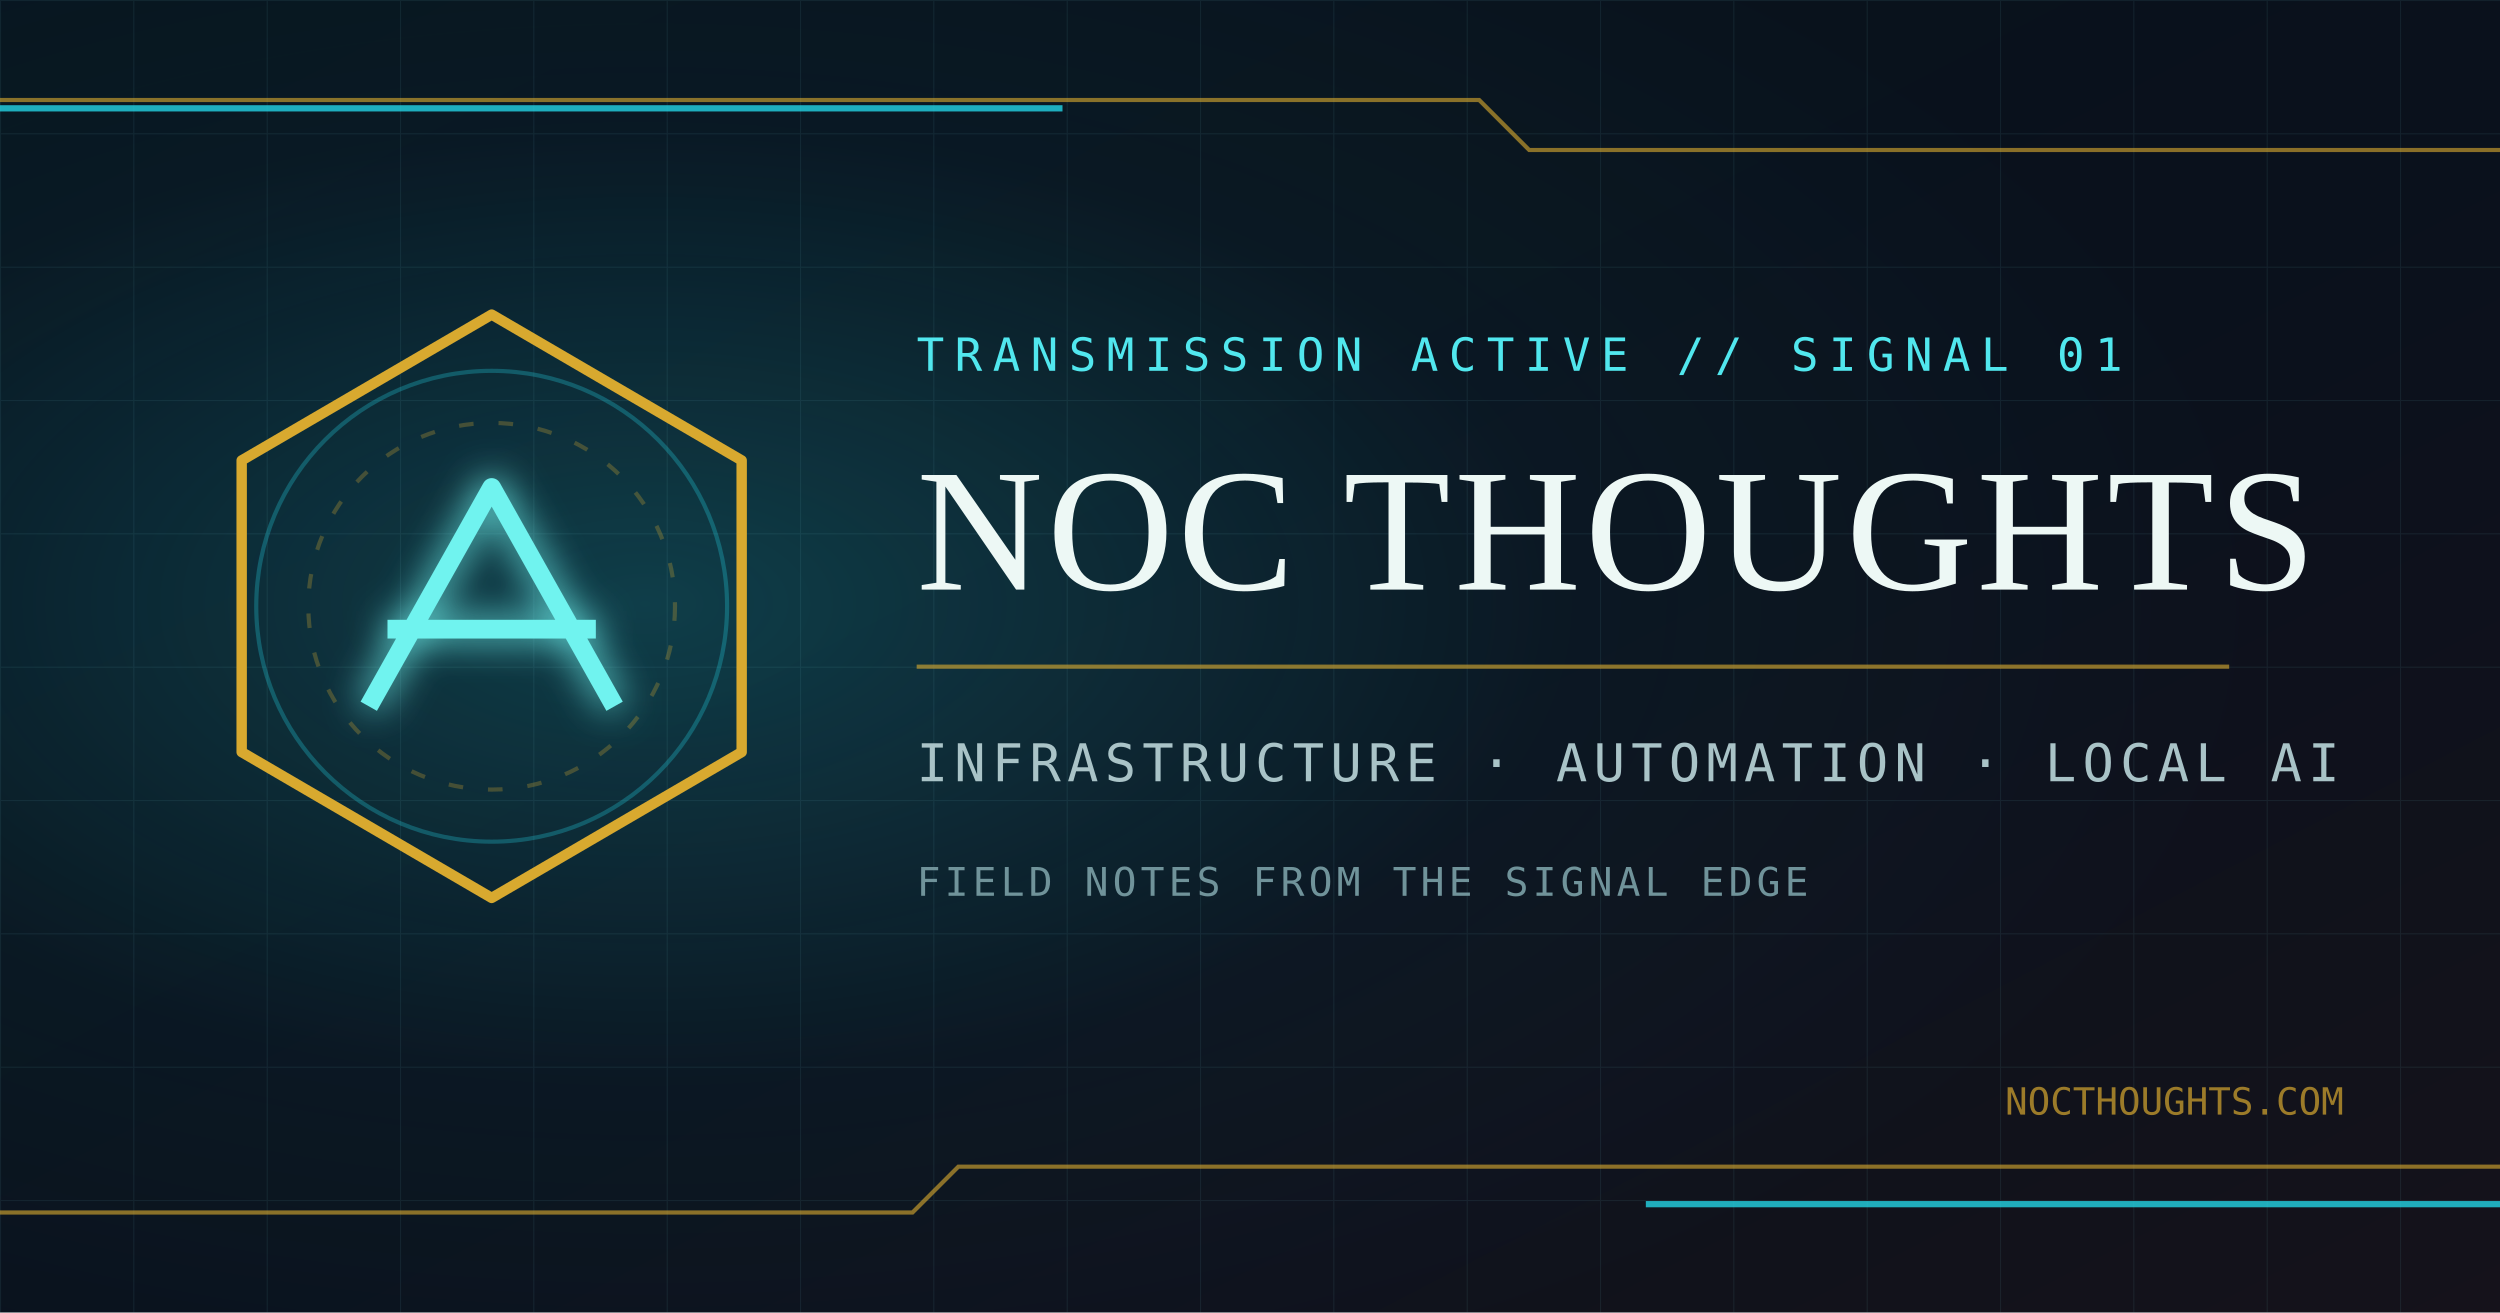
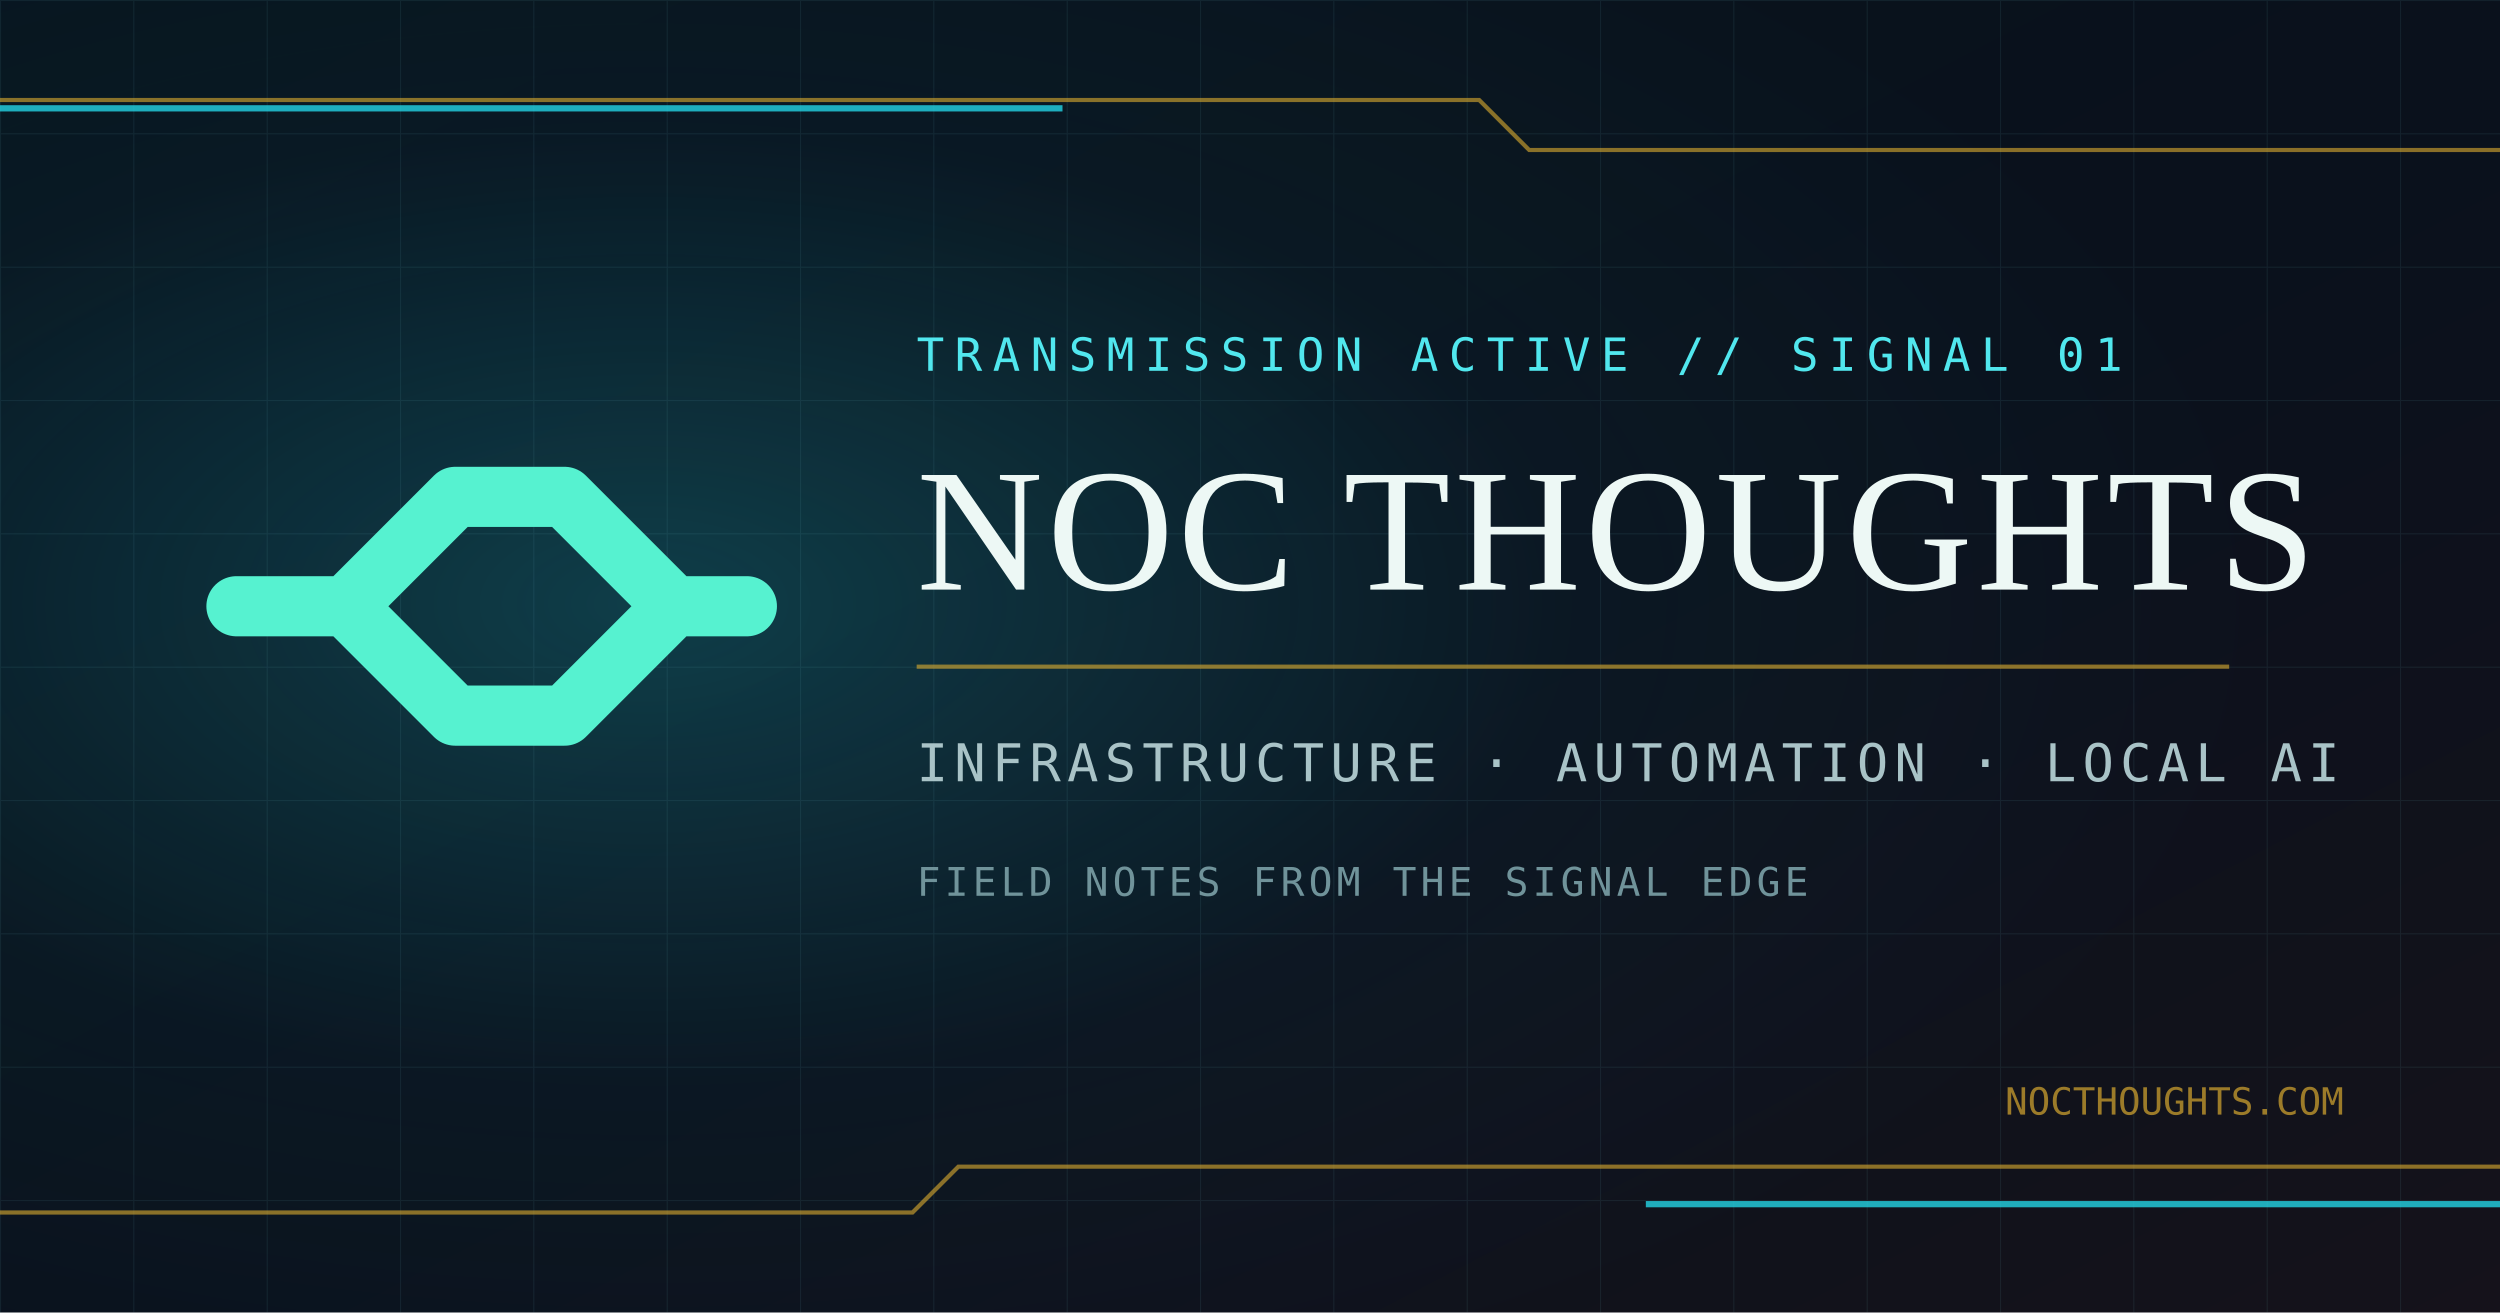
<svg xmlns="http://www.w3.org/2000/svg" width="1200" height="630" viewBox="0 0 1200 630" role="img" aria-labelledby="title description">
  <defs>
    <linearGradient id="background" x1="0" y1="0" x2="1" y2="1">
      <stop offset="0" stop-color="#07131d" />
      <stop offset=".55" stop-color="#0a111c" />
      <stop offset="1" stop-color="#15121b" />
    </linearGradient>
    <radialGradient id="signal" cx=".26" cy=".46" r=".65">
      <stop offset="0" stop-color="#24d9e9" stop-opacity=".22" />
      <stop offset=".56" stop-color="#24d9e9" stop-opacity=".035" />
      <stop offset="1" stop-color="#24d9e9" stop-opacity="0" />
    </radialGradient>
    <pattern id="grid" width="64" height="64" patternUnits="userSpaceOnUse">
      <path d="M64 0H0V64" fill="none" stroke="#7ddfe4" stroke-opacity=".08" />
    </pattern>
    <filter id="glow" x="-80%" y="-80%" width="260%" height="260%">
      <feGaussianBlur stdDeviation="9" result="blur" />
      <feMerge>
        <feMergeNode in="blur" />
        <feMergeNode in="SourceGraphic" />
      </feMerge>
    </filter>
  </defs>
  <rect width="1200" height="630" fill="url(#background)" />
  <rect width="1200" height="630" fill="url(#signal)" />
  <rect width="1200" height="630" fill="url(#grid)" />
  <path d="M0 48h710l24 24h466M0 582h438l22-22h740" fill="none" stroke="#d8a92f" stroke-opacity=".62" stroke-width="2" />
  <path d="M0 52h510M790 578h410" fill="none" stroke="#24d9e9" stroke-opacity=".78" stroke-width="3" />
-   <g transform="translate(98 151)" fill="none" stroke-linejoin="round">
-     <path d="M138 0 258 70v140l-120 70L18 210V70Z" stroke="#d8a92f" stroke-width="5" />
-     <path d="m79 188 59-105 59 105M88 151h100" stroke="#70f3ef" stroke-width="9" filter="url(#glow)" />
-     <circle cx="138" cy="140" r="113" stroke="#24d9e9" stroke-opacity=".28" stroke-width="2" />
-     <circle cx="138" cy="140" r="88" stroke="#d8a92f" stroke-opacity=".28" stroke-width="2" stroke-dasharray="7 12" />
-   </g>
+   <svg x="96" y="151" width="280" height="280" viewBox="0 0 16 16">
+     <path d="M1 8h3l3-3h3l3 3h2M4 8l3 3h3l3-3" fill="none" stroke="#56f2d0" stroke-width="1.65" stroke-linecap="round" stroke-linejoin="round" />
+   </svg>
  <g transform="translate(440 178)">
    <text x="0" y="0" fill="#51e7ee" font-family="ui-monospace, SFMono-Regular, Menlo, monospace" font-size="22" letter-spacing="5">TRANSMISSION ACTIVE // SIGNAL 01</text>
    <text x="0" y="105" fill="#edf8f5" font-family="Georgia, 'Times New Roman', serif" font-size="84" letter-spacing="2">NOC THOUGHTS</text>
    <line x1="0" y1="142" x2="630" y2="142" stroke="#d8a92f" stroke-opacity=".62" stroke-width="2" />
    <text x="0" y="197" fill="#a9c3c7" font-family="ui-monospace, SFMono-Regular, Menlo, monospace" font-size="25" letter-spacing="3">INFRASTRUCTURE · AUTOMATION · LOCAL AI</text>
    <text x="0" y="252" fill="#70939a" font-family="ui-monospace, SFMono-Regular, Menlo, monospace" font-size="19" letter-spacing="2">FIELD NOTES FROM THE SIGNAL EDGE</text>
  </g>
  <text x="1125" y="535" fill="#d8a92f" fill-opacity=".7" font-family="ui-monospace, SFMono-Regular, Menlo, monospace" font-size="18" text-anchor="end">NOCTHOUGHTS.COM</text>
</svg>
